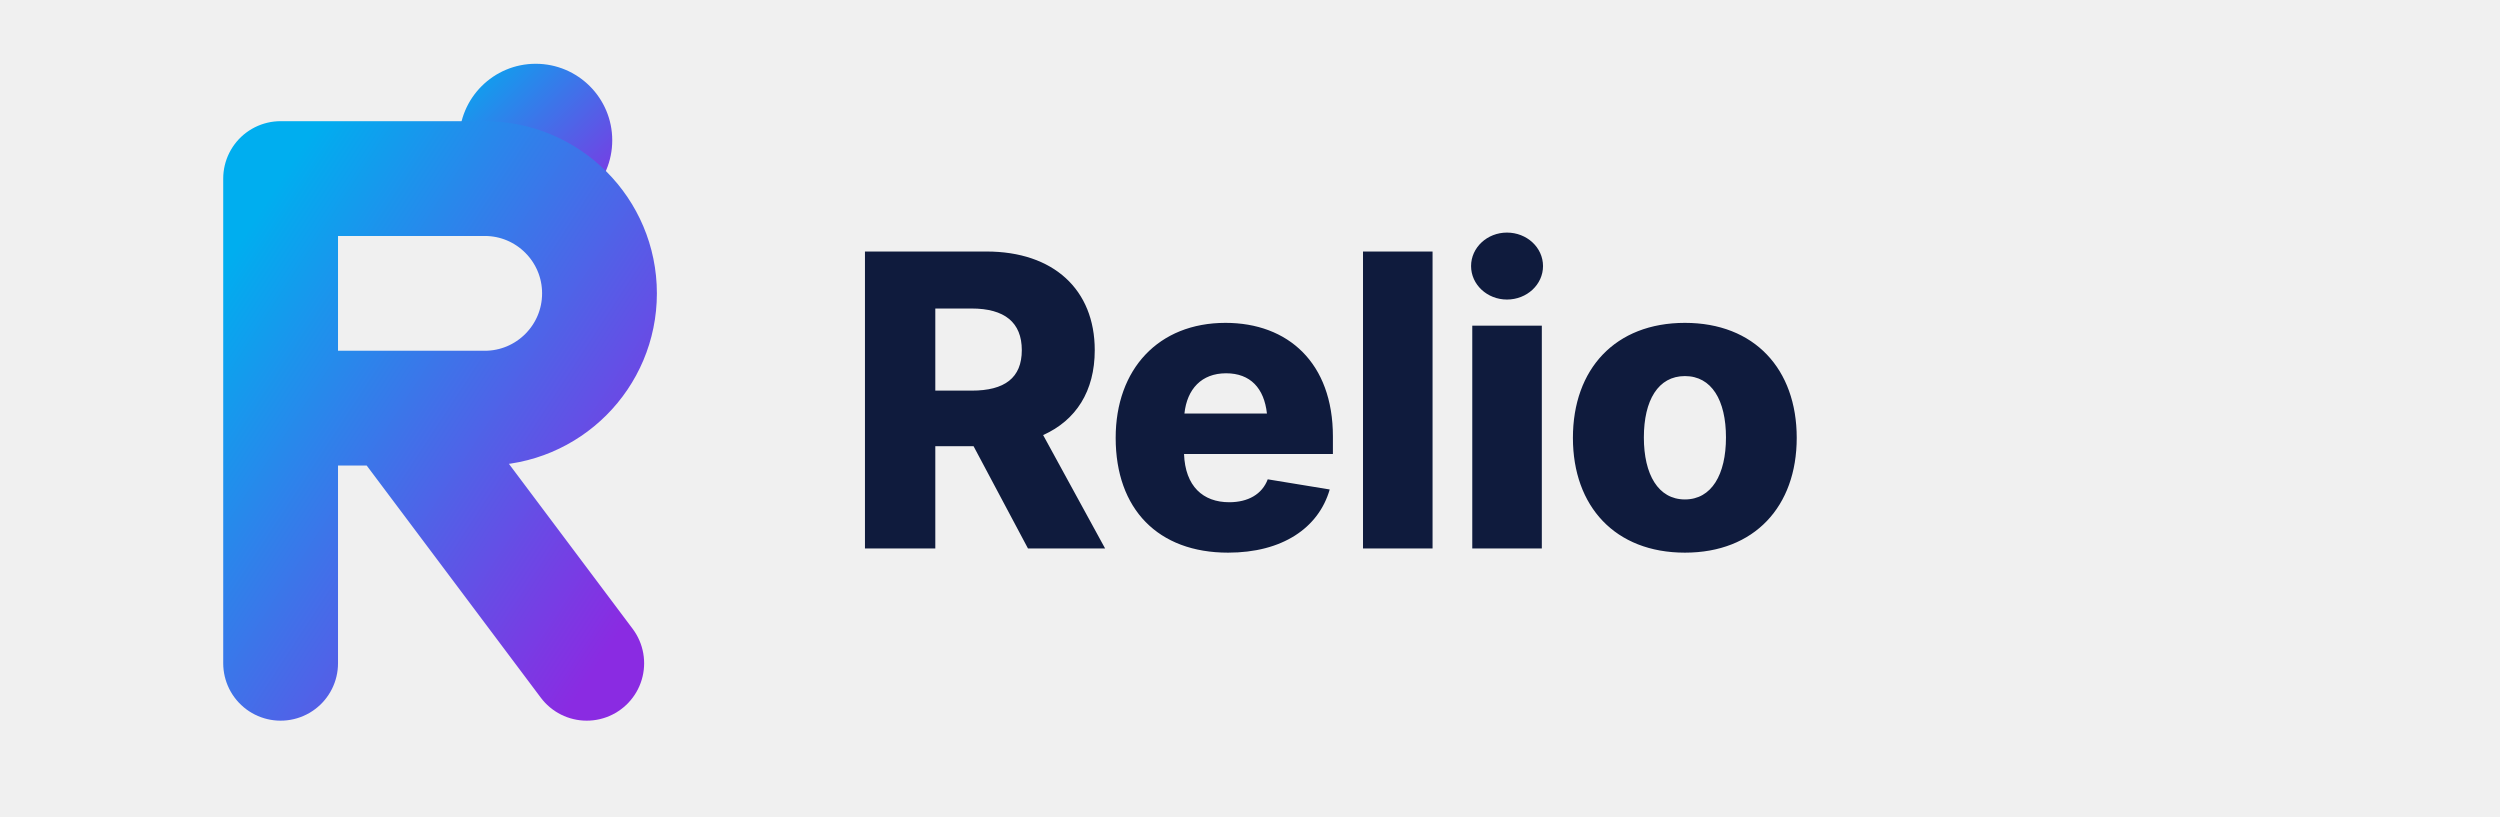
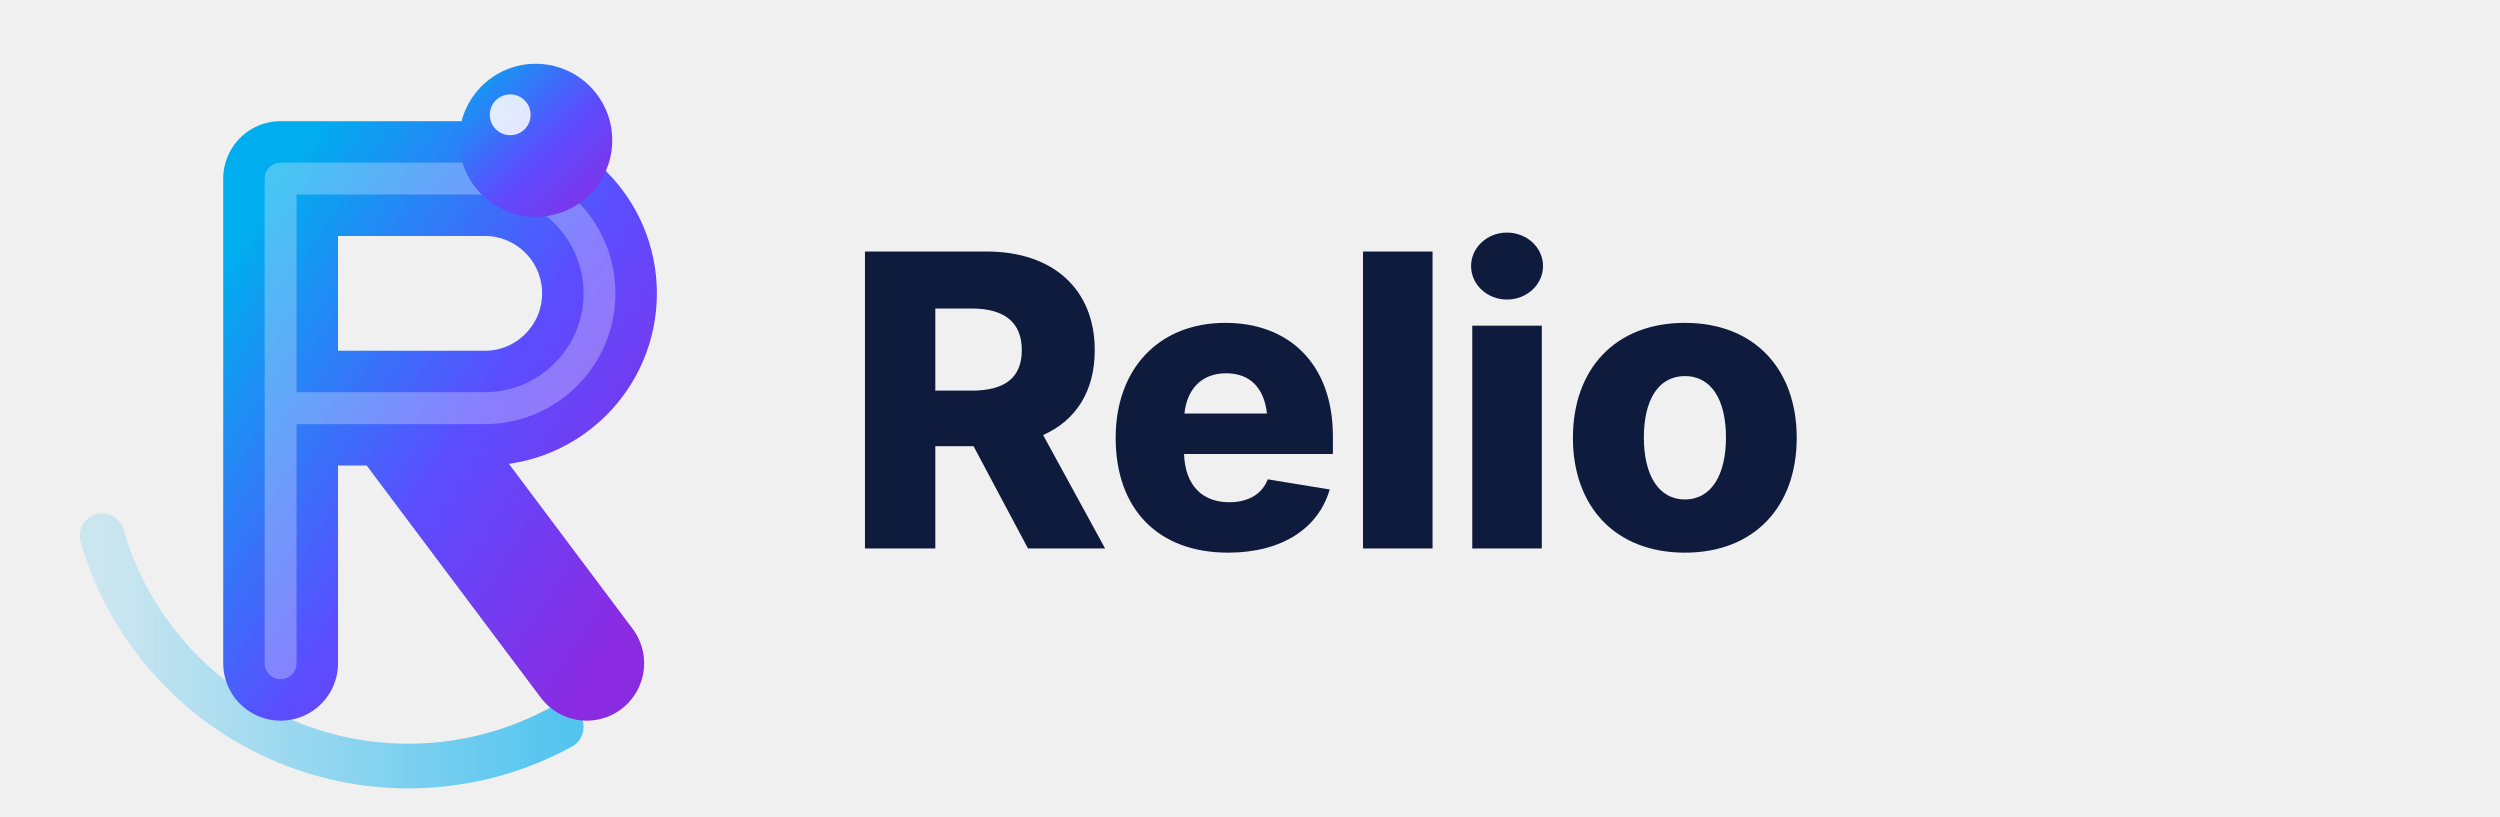
<svg xmlns="http://www.w3.org/2000/svg" viewBox="0 0 196 64" role="img" aria-label="Relio">
  <defs>
    <linearGradient id="relio-g" x1="0" y1="0" x2="1" y2="1">
      <stop offset="0" stop-color="#00AEEF" />
+       <stop offset="0.55" stop-color="#5B4DFF" />
      <stop offset="1" stop-color="#8A2BE2" />
    </linearGradient>
+     <linearGradient id="relio-orbit" x1="0" y1="0" x2="1" y2="0">
+       <stop offset="0" stop-color="#00AEEF" stop-opacity=".15" />
+       <stop offset="1" stop-color="#00AEEF" stop-opacity=".65" />
+     </linearGradient>
  </defs>
+   <path d="M8 42 A25 25 0 0 0 44 57" fill="none" stroke="url(#relio-orbit)" stroke-width="3.5" stroke-linecap="round" />
+   <path d="M22 52 V14 H38 a9 9 0 0 1 0 18 H22 M31 32 L46 52" fill="none" stroke="url(#relio-g)" stroke-width="9" stroke-linecap="round" stroke-linejoin="round" />
+   <path d="M22 52 V14 H38 a9 9 0 0 1 0 18 H22" fill="none" stroke="#FFFFFF" stroke-opacity=".28" stroke-width="2.5" stroke-linecap="round" stroke-linejoin="round" />
  <circle cx="42" cy="11" r="6" fill="url(#relio-g)" />
-   <path d="M22 52 V14 H38 a9 9 0 0 1 0 18 H22 M31 32 L46 52" fill="none" stroke="url(#relio-g)" stroke-width="9" stroke-linecap="round" stroke-linejoin="round" />
+   <circle cx="40" cy="9" r="1.6" fill="#FFFFFF" fill-opacity=".85" />
  <text x="66" y="43" font-family="'Plus Jakarta Sans', Inter, system-ui, sans-serif" font-weight="800" font-size="32" letter-spacing="-0.5" fill="#0F1B3D">Relio</text>
</svg>
